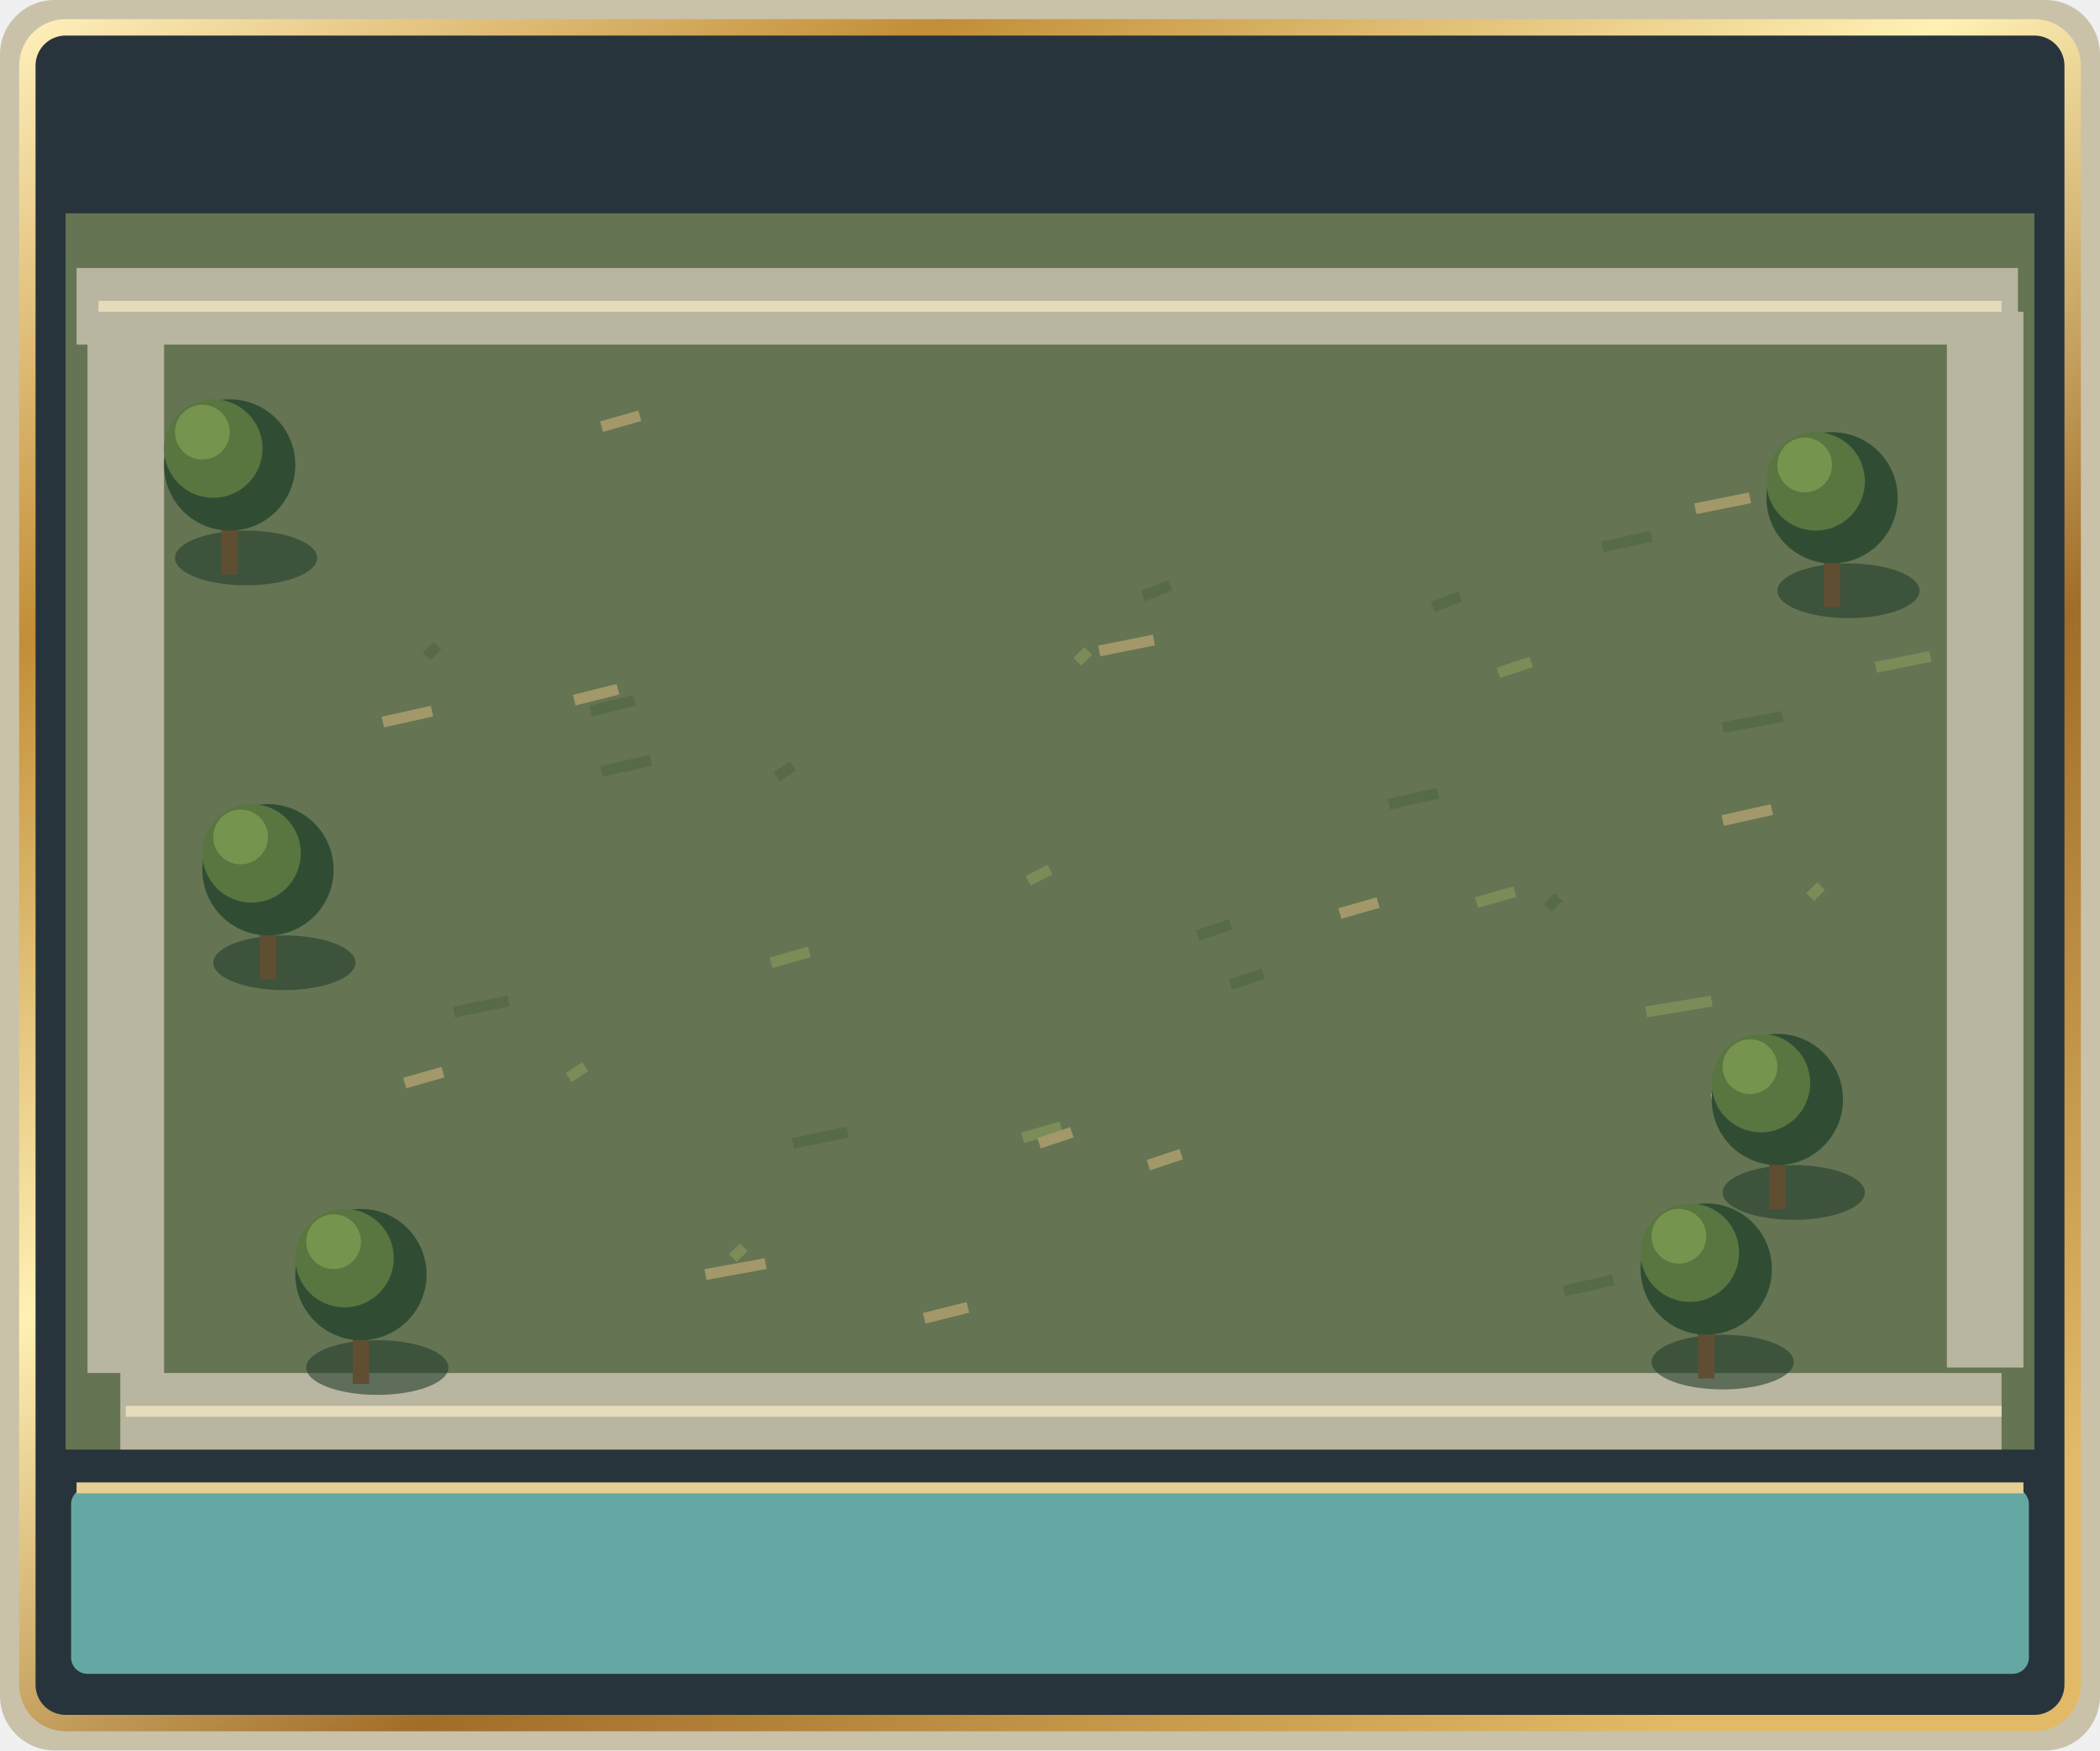
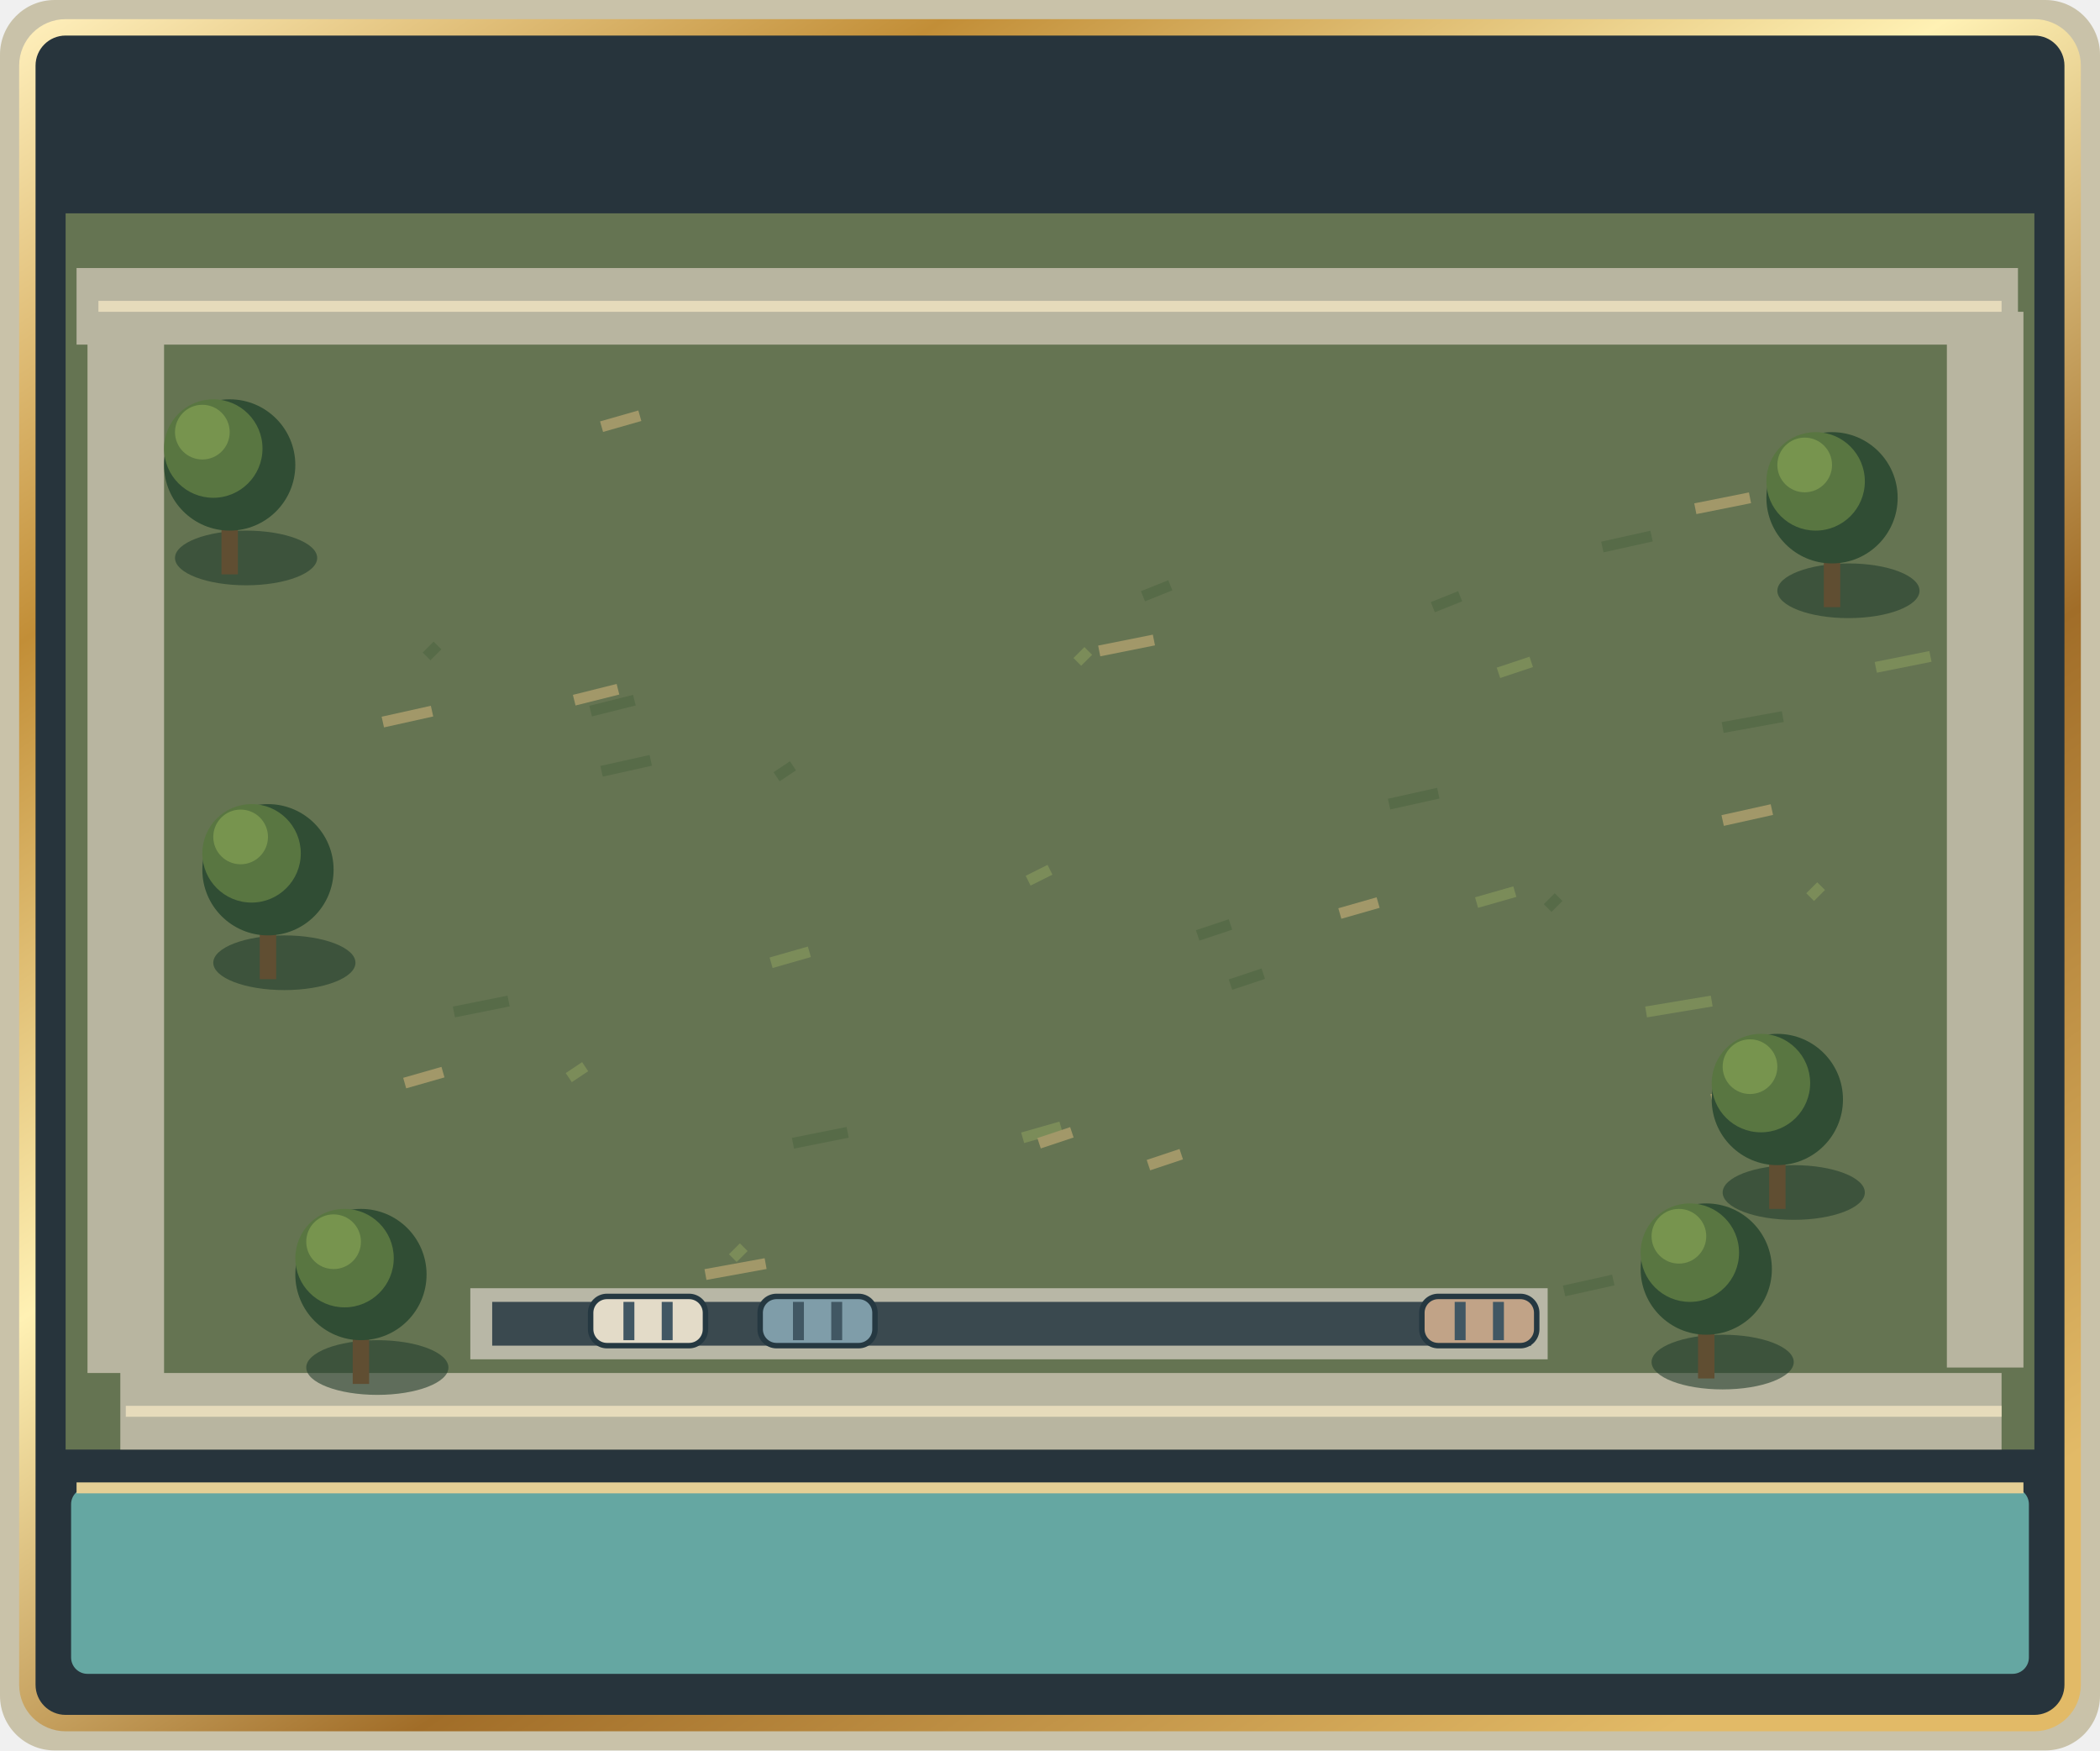
<svg xmlns="http://www.w3.org/2000/svg" viewBox="0 0 384 320" role="img" aria-label="Особая территория · участок 23">
  <defs>
    <linearGradient id="gold" x2="0.8" y2="1">
      <stop stop-color="#fff0bc" />
      <stop offset=".22" stop-color="#c28e37" />
      <stop offset=".46" stop-color="#fff1b4" />
      <stop offset=".7" stop-color="#a16d28" />
      <stop offset="1" stop-color="#e2ba67" />
    </linearGradient>
    <linearGradient id="cream" x2="1" y2="1">
      <stop stop-color="#fff5d7" />
      <stop offset=".5" stop-color="#e8d3a0" />
      <stop offset="1" stop-color="#f7e9c8" />
    </linearGradient>
    <linearGradient id="navy" x2=".7" y2="1">
      <stop stop-color="#263b49" />
      <stop offset="1" stop-color="#06121e" />
    </linearGradient>
    <linearGradient id="glass" x2="1" y2="1">
      <stop stop-color="#d4e9e8" />
      <stop offset=".45" stop-color="#6495ad" />
      <stop offset="1" stop-color="#294453" />
    </linearGradient>
    <pattern id="grain" width="9" height="9" patternUnits="userSpaceOnUse">
      <path d="M0 1h2m3 4h1m1 3h2" stroke="#fff" opacity=".07" />
    </pattern>
  </defs>
  <rect width="384" height="320" rx="10" fill="#c9c2a9" />
  <rect x="5" y="5" width="374" height="310" rx="7" fill="#27343c" stroke="url(#gold)" stroke-width="3" />
  <rect x="12" y="39" width="360" height="226" fill="#657452" />
  <path d="M14 56H369M22 258H366M23 56V251M363 57V250" stroke="#b8b5a0" stroke-width="14" />
  <path d="M18 56H366M23 258H366" stroke="#e6dbbb" stroke-width="2" />
  <path d="M187 208l7 -2" stroke="#7b8c59" stroke-width="2" />
  <path d="M104 197l3 -2" stroke="#7b8c59" stroke-width="2" />
  <path d="M310 93l10 -2" stroke="#a29869" stroke-width="2" />
  <path d="M314 200l7 -2" stroke="#a29869" stroke-width="2" />
  <path d="M209 109l5 -2" stroke="#576b48" stroke-width="2" />
  <path d="M201 119l10 -2" stroke="#a29869" stroke-width="2" />
  <path d="M83 185l10 -2" stroke="#576b48" stroke-width="2" />
  <path d="M110 141l9 -2" stroke="#576b48" stroke-width="2" />
  <path d="M108 130l8 -2" stroke="#576b48" stroke-width="2" />
  <path d="M129 233l11 -2" stroke="#a29869" stroke-width="2" />
  <path d="M315 150l9 -2" stroke="#a29869" stroke-width="2" />
  <path d="M286 236l9 -2" stroke="#576b48" stroke-width="2" />
  <path d="M210 213l6 -2" stroke="#a29869" stroke-width="2" />
  <path d="M283 166l2 -2" stroke="#576b48" stroke-width="2" />
  <path d="M270 165l7 -2" stroke="#7b8c59" stroke-width="2" />
  <path d="M141 176l7 -2" stroke="#7b8c59" stroke-width="2" />
  <path d="M274 123l6 -2" stroke="#7b8c59" stroke-width="2" />
  <path d="M70 132l9 -2" stroke="#a29869" stroke-width="2" />
  <path d="M262 111l5 -2" stroke="#576b48" stroke-width="2" />
  <path d="M331 164l2 -2" stroke="#7b8c59" stroke-width="2" />
  <path d="M134 230l2 -2" stroke="#7b8c59" stroke-width="2" />
  <path d="M110 78l7 -2" stroke="#a29869" stroke-width="2" />
  <path d="M343 122l10 -2" stroke="#7b8c59" stroke-width="2" />
  <path d="M190 209l6 -2" stroke="#a29869" stroke-width="2" />
  <path d="M105 128l8 -2" stroke="#a29869" stroke-width="2" />
  <path d="M142 142l3 -2" stroke="#576b48" stroke-width="2" />
  <path d="M315 133l11 -2" stroke="#576b48" stroke-width="2" />
  <path d="M197 121l2 -2" stroke="#7b8c59" stroke-width="2" />
  <path d="M169 241l8 -2" stroke="#a29869" stroke-width="2" />
  <path d="M254 147l9 -2" stroke="#576b48" stroke-width="2" />
  <path d="M219 171l6 -2" stroke="#576b48" stroke-width="2" />
  <path d="M225 180l6 -2" stroke="#576b48" stroke-width="2" />
  <path d="M313 201l8 -2" stroke="#a29869" stroke-width="2" />
  <path d="M301 185l12 -2" stroke="#7b8c59" stroke-width="2" />
  <path d="M293 100l9 -2" stroke="#576b48" stroke-width="2" />
  <path d="M188 161l4 -2" stroke="#7b8c59" stroke-width="2" />
  <path d="M245 167l7 -2" stroke="#a29869" stroke-width="2" />
  <path d="M145 209l10 -2" stroke="#576b48" stroke-width="2" />
  <path d="M74 198l7 -2" stroke="#a29869" stroke-width="2" />
  <path d="M78 120l2 -2" stroke="#576b48" stroke-width="2" />
+   <path d="M86 242h197" stroke="#b8b7a6" stroke-width="13" />
+   <path d="M90 242h190" stroke="#3a494f" stroke-width="8" />
+   <rect x="108" y="237" width="21" height="9" rx="3" fill="#e3dbc8" stroke="#253841" />
+   <path d="M115 238v7m7-7v7" stroke="#415763" stroke-width="2" />
+   <rect x="139" y="237" width="21" height="9" rx="3" fill="#7f9da9" stroke="#253841" />
+   <path d="M146 238v7m7-7v7" stroke="#415763" stroke-width="2" />
+   <rect x="260" y="237" width="21" height="9" rx="3" fill="#c1a387" stroke="#253841" />
+   <path d="M267 238v7m7-7v7" stroke="#415763" stroke-width="2" />
  <ellipse cx="45" cy="102" rx="13" ry="5" fill="#233e2d" opacity=".6" />
  <path d="M42 92v13" stroke="#604e32" stroke-width="3" />
  <circle cx="42" cy="85" r="12" fill="#304d34" />
  <circle cx="39" cy="82" r="9" fill="#597641" />
  <circle cx="37" cy="79" r="5" fill="#77944e" />
  <ellipse cx="52" cy="176" rx="13" ry="5" fill="#233e2d" opacity=".6" />
  <path d="M49 166v13" stroke="#604e32" stroke-width="3" />
  <circle cx="49" cy="159" r="12" fill="#304d34" />
  <circle cx="46" cy="156" r="9" fill="#597641" />
  <circle cx="44" cy="153" r="5" fill="#77944e" />
  <ellipse cx="328" cy="218" rx="13" ry="5" fill="#233e2d" opacity=".6" />
  <path d="M325 208v13" stroke="#604e32" stroke-width="3" />
  <circle cx="325" cy="201" r="12" fill="#304d34" />
  <circle cx="322" cy="198" r="9" fill="#597641" />
  <circle cx="320" cy="195" r="5" fill="#77944e" />
  <ellipse cx="315" cy="249" rx="13" ry="5" fill="#233e2d" opacity=".6" />
  <path d="M312 239v13" stroke="#604e32" stroke-width="3" />
  <circle cx="312" cy="232" r="12" fill="#304d34" />
  <circle cx="309" cy="229" r="9" fill="#597641" />
  <circle cx="307" cy="226" r="5" fill="#77944e" />
  <ellipse cx="69" cy="250" rx="13" ry="5" fill="#233e2d" opacity=".6" />
  <path d="M66 240v13" stroke="#604e32" stroke-width="3" />
  <circle cx="66" cy="233" r="12" fill="#304d34" />
  <circle cx="63" cy="230" r="9" fill="#597641" />
  <circle cx="61" cy="227" r="5" fill="#77944e" />
  <ellipse cx="338" cy="108" rx="13" ry="5" fill="#233e2d" opacity=".6" />
  <path d="M335 98v13" stroke="#604e32" stroke-width="3" />
  <circle cx="335" cy="91" r="12" fill="#304d34" />
  <circle cx="332" cy="88" r="9" fill="#597641" />
  <circle cx="330" cy="85" r="5" fill="#77944e" />
  <rect x="13" y="272" width="358" height="34" rx="3" fill="#65a7a2" />
  <path d="M14 272h356" stroke="#e5cf95" stroke-width="2" />
</svg>
